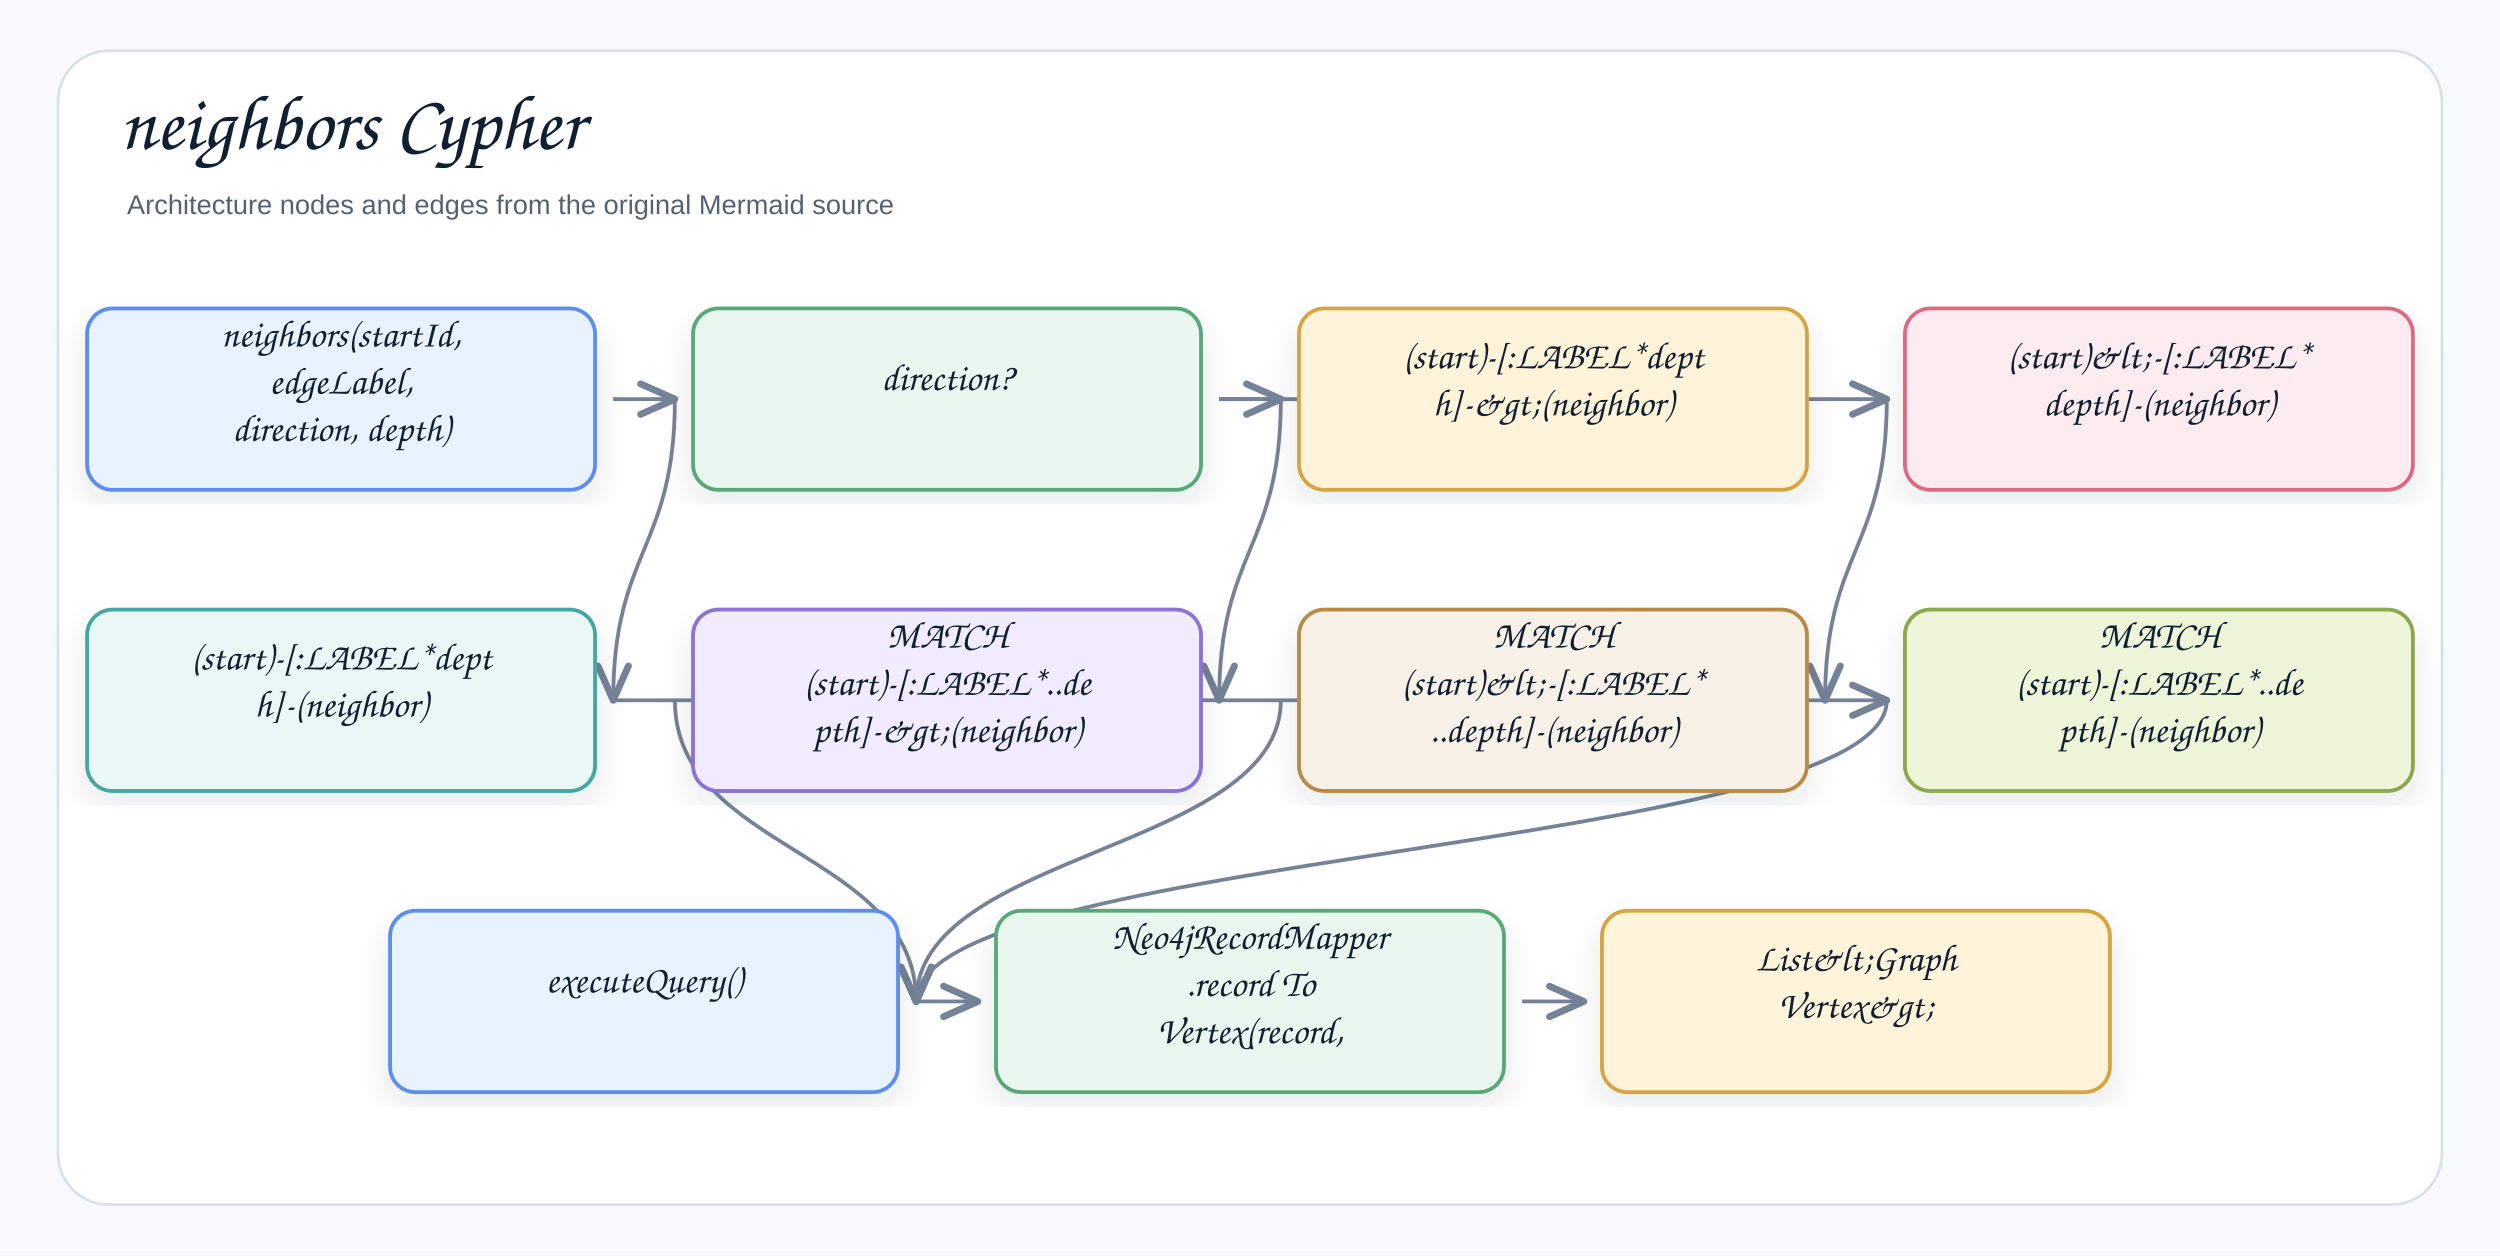
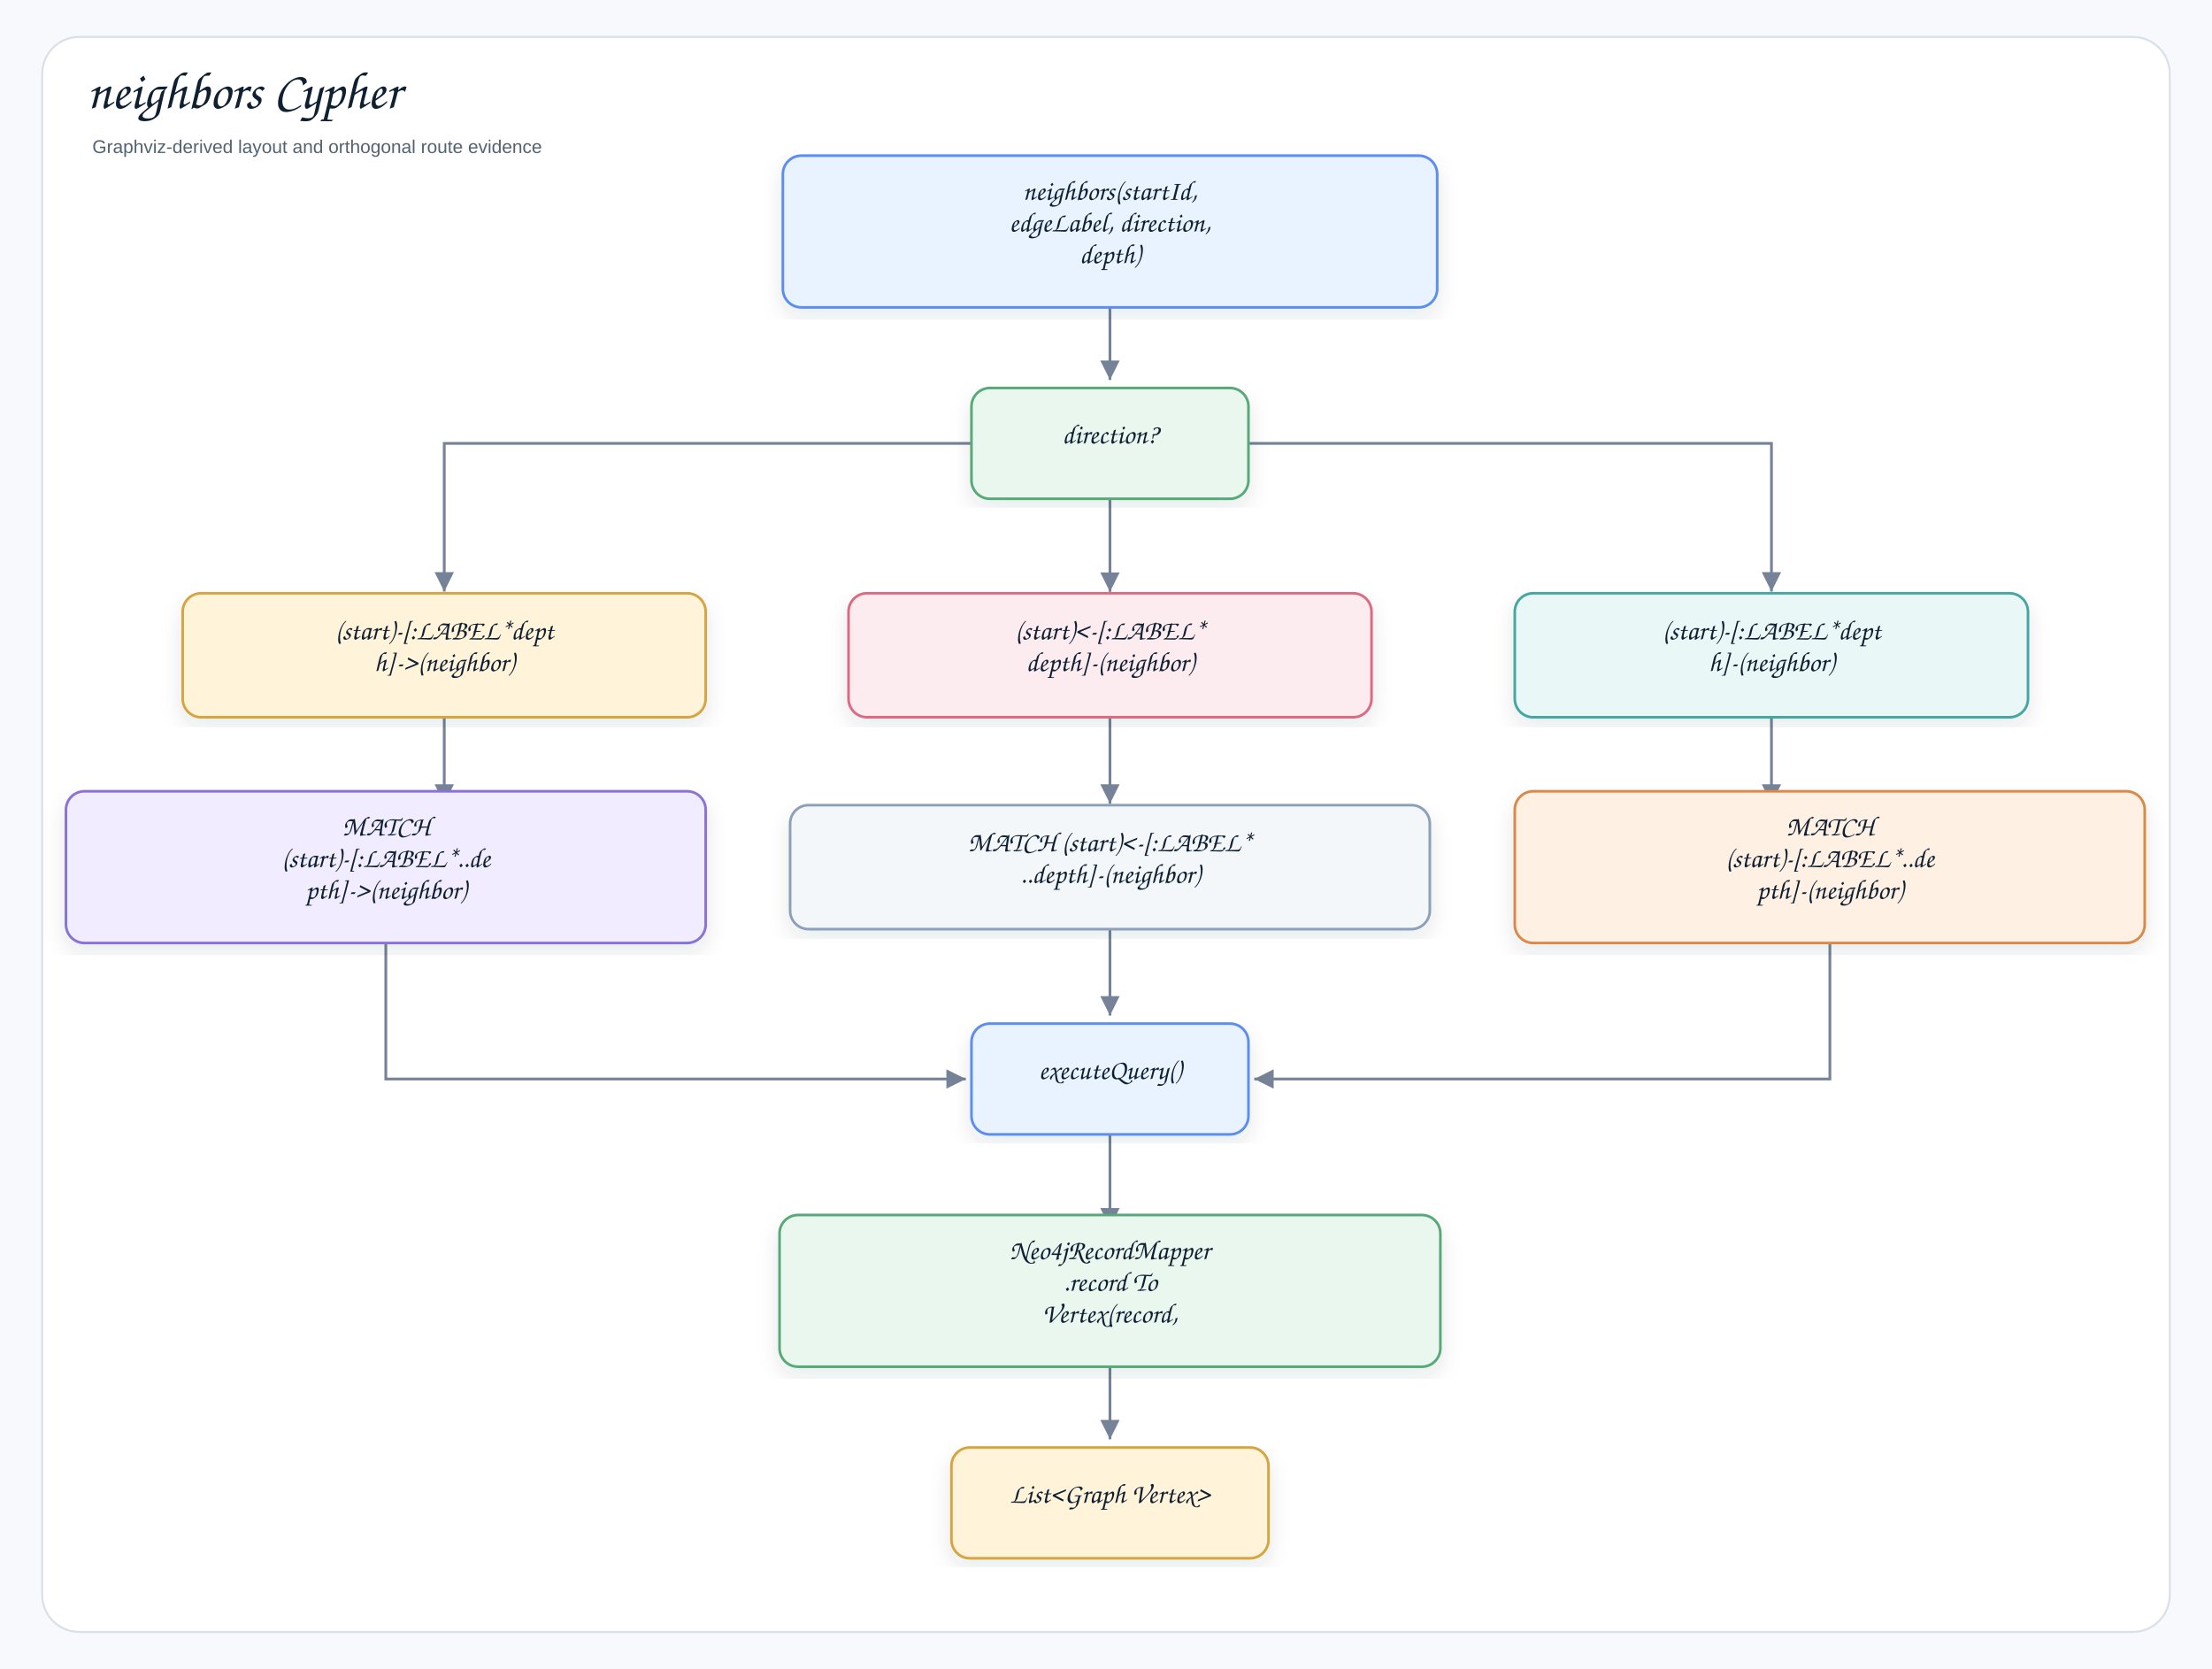
- <svg xmlns="http://www.w3.org/2000/svg" width="1378" height="692" viewBox="0 0 1378 692" role="img" aria-label="neighbors Cypher">
+ <svg xmlns="http://www.w3.org/2000/svg" width="1677" height="1265" viewBox="0 0 1677 1265" role="img" aria-label="neighbors Cypher">
  <defs>
    <filter id="shadow" x="-8%" y="-8%" width="116%" height="116%">
-       <feDropShadow dx="0" dy="8" stdDeviation="9" flood-color="#1f2937" flood-opacity="0.10" />
+       <feDropShadow dx="0" dy="7" stdDeviation="8" flood-color="#1f2937" flood-opacity="0.10" />
    </filter>
-     <marker id="openArrow" markerWidth="12" markerHeight="10" refX="10" refY="5" orient="auto" markerUnits="strokeWidth">
-       <path d="M 1 1 L 10 5 L 1 9" fill="none" stroke="#758297" stroke-width="1.8" stroke-linecap="round" stroke-linejoin="round" />
-     </marker>
-     <marker id="inherit" markerWidth="14" markerHeight="12" refX="12" refY="6" orient="auto" markerUnits="strokeWidth">
-       <path d="M 0 1 L 12 6 L 0 11 Z" fill="#ffffff" stroke="#758297" stroke-width="1.8" />
+     <marker id="arrow" markerWidth="9" markerHeight="9" refX="8" refY="4.5" orient="auto" markerUnits="strokeWidth">
+       <path d="M1,1 L8,4.5 L1,8 Z" fill="#758297" />
    </marker>
    <style>
    .canvas{fill:#f7f9fc}.frame{fill:#fff;stroke:#d8e0ea;stroke-width:1.5}
-     .title{font-family:"Architects Daughter","Comic Sans MS","Comic Sans",cursive;font-size:43px;font-weight:400;fill:#102033}
-     .subtitle{font-family:"Comic Sans MS","Comic Sans","Comic Neue",Arial,sans-serif;font-size:15px;font-weight:400;fill:#536273}
-     .label{font-family:"Architects Daughter","Comic Sans MS","Comic Sans",cursive;font-size:25px;font-weight:400;fill:#102033}
-     .smallLabel{font-family:"Architects Daughter","Comic Sans MS","Comic Sans",cursive;font-size:21px;font-weight:400;fill:#102033}
-     .mono{font-family:"Comic Sans MS","Comic Sans","Comic Neue",Arial,sans-serif;font-size:12px;font-weight:400;fill:#102033}
+     .title{font-family:"Architects Daughter","Comic Sans MS","Comic Sans",cursive;font-size:40px;font-weight:400;fill:#102033}
+     .subtitle{font-family:"Comic Sans MS","Comic Sans","Comic Neue",Arial,sans-serif;font-size:14px;font-weight:400;fill:#536273}
+     .label{font-family:"Architects Daughter","Comic Sans MS","Comic Sans",cursive;font-size:21px;font-weight:400;fill:#102033}
    .small{font-family:"Comic Sans MS","Comic Sans","Comic Neue",Arial,sans-serif;font-size:12px;font-weight:400;fill:#536273}
    .strong{font-family:"Comic Sans MS","Comic Sans","Comic Neue",Arial,sans-serif;font-size:13px;font-weight:400;fill:#102033}
-     .card{stroke-width:2.1;filter:url(#shadow)}.compartment{stroke-width:1.5;fill:none}
-     .line{stroke:#758297;stroke-width:2.1;fill:none;marker-end:url(#openArrow)}
-     .plainLine{stroke:#758297;stroke-width:2.1;fill:none}
-     .dashed{stroke:#758297;stroke-width:2.1;stroke-dasharray:7 6;fill:none;marker-end:url(#openArrow)}
-     .inheritLine{stroke:#758297;stroke-width:2.2;fill:none;marker-end:url(#inherit)}
-     .implLine{stroke:#758297;stroke-width:2.2;stroke-dasharray:8 7;fill:none;marker-end:url(#inherit)}
+     .card{stroke-width:2.0;filter:url(#shadow)}
+     .line{stroke:#758297;stroke-width:2.1;fill:none;marker-end:url(#arrow)}
+     .dashed{stroke:#758297;stroke-width:2.1;stroke-dasharray:7 6;fill:none;marker-end:url(#arrow)}
+     .lifeline{stroke:#b7c2d1;stroke-width:1.8;stroke-dasharray:9 9}
  </style>
  </defs>
-   <rect class="canvas" width="1378" height="692" />
-   <rect class="frame" x="32" y="28" width="1314" height="636" rx="28" />
+   <rect class="canvas" width="1677" height="1265" />
+   <rect class="frame" x="32" y="28" width="1613" height="1209" rx="28" />
  <text class="title" x="66" y="82">neighbors Cypher</text>
-   <text class="subtitle" x="70" y="118">Architecture nodes and edges from the original Mermaid source</text>
-   <path class="line" d="M839 552 C839 552 873 552 873 552" />
-   <path class="line" d="M505 552 C505 552 539 552 539 552" />
-   <path class="line" d="M1040 386 C1040 469 505 469 505 552" />
-   <path class="line" d="M706 386 C706 469 505 469 505 552" />
-   <path class="line" d="M372 386 C372 469 505 469 505 552" />
-   <path class="line" d="M338 386 C338 386 1040 386 1040 386" />
-   <path class="line" d="M1040 220 C1040 303 1006 303 1006 386" />
-   <path class="line" d="M706 220 C706 303 672 303 672 386" />
-   <path class="line" d="M372 220 C372 303 338 303 338 386" />
-   <path class="line" d="M672 220 C672 220 1040 220 1040 220" />
-   <path class="line" d="M672 220 C672 220 706 220 706 220" />
-   <path class="line" d="M338 220 C338 220 372 220 372 220" />
-   <g transform="translate(48,170)">
-     <rect class="card" x="0" y="0" width="280" height="100" rx="14" fill="#E8F3FF" stroke="#5B8DEF" />
-     <text class="smallLabel" x="140" y="21" text-anchor="middle">neighbors(startId,</text>
-     <text class="smallLabel" x="140" y="47" text-anchor="middle">edgeLabel,</text>
-     <text class="smallLabel" x="140" y="73" text-anchor="middle">direction, depth)</text>
+   <text class="subtitle" x="70" y="116">Graphviz-derived layout and orthogonal route evidence</text>
+   <path class="line" d="M841.5 205.7 L841.5 205.7 L841.5 288.0 L841.5 288.0" />
+   <path class="line" d="M777.6 336.1 L641.8 336.1 L336.8 336.1 L336.8 336.1 L336.8 336.1 L336.8 448.4 L336.8 448.4" />
+   <path class="line" d="M841.5 366.3 L841.5 366.3 L841.5 448.6 L841.5 448.6" />
+   <path class="line" d="M905.0 336.1 L1040.0 336.1 L1343.0 336.1 L1343.0 336.1 L1343.0 336.1 L1343.0 448.4 L1343.0 448.4" />
+   <path class="line" d="M336.8 526.9 L336.8 526.9 L336.8 609.2 L336.8 609.2" />
+   <path class="line" d="M841.5 526.9 L841.5 526.9 L841.5 609.2 L841.5 609.2" />
+   <path class="line" d="M1343.0 526.9 L1343.0 526.9 L1343.0 609.2 L1343.0 609.2" />
+   <path class="line" d="M292.5 687.5 L292.5 734.1 L292.5 817.9 L292.5 817.9 L292.5 817.9 L732.2 817.9 L732.2 817.9" />
+   <path class="line" d="M841.5 687.5 L841.5 687.5 L841.5 769.8 L841.5 769.8" />
+   <path class="line" d="M1387.3 687.5 L1387.3 734.1 L1387.3 817.9 L1387.3 817.9 L1387.3 817.9 L950.9 817.9 L950.9 817.9" />
+   <path class="line" d="M841.5 848.1 L841.5 848.1 L841.5 930.4 L841.5 930.4" />
+   <path class="line" d="M841.5 1008.8 L841.5 1008.8 L841.5 1091.0 L841.5 1091.0" />
+   <g transform="translate(593.5,118.0)">
+     <rect class="card" x="0" y="0" width="496.1" height="115.0" rx="14" fill="#E8F3FF" stroke="#5B8DEF" />
+     <text class="label" x="248.0" y="33.5" text-anchor="middle">neighbors(startId,</text>
+     <text class="label" x="248.0" y="57.5" text-anchor="middle">edgeLabel, direction,</text>
+     <text class="label" x="248.0" y="81.5" text-anchor="middle">depth)</text>
  </g>
-   <g transform="translate(382,170)">
-     <rect class="card" x="0" y="0" width="280" height="100" rx="14" fill="#EAF7EF" stroke="#58A978" />
-     <text class="smallLabel" x="140" y="45" text-anchor="middle">direction?</text>
+   <g transform="translate(736.5,294.1)">
+     <rect class="card" x="0" y="0" width="210.0" height="84.0" rx="14" fill="#EAF7EF" stroke="#58A978" />
+     <text class="label" x="105.0" y="42.0" text-anchor="middle">direction?</text>
  </g>
-   <g transform="translate(716,170)">
-     <rect class="card" x="0" y="0" width="280" height="100" rx="14" fill="#FFF3D9" stroke="#D6A441" />
-     <text class="smallLabel" x="140" y="33" text-anchor="middle">(start)-[:LABEL*dept</text>
-     <text class="smallLabel" x="140" y="59" text-anchor="middle">h]-&amp;gt;(neighbor)</text>
+   <g transform="translate(138.5,449.7)">
+     <rect class="card" x="0" y="0" width="396.5" height="94.0" rx="14" fill="#FFF3D9" stroke="#D6A441" />
+     <text class="label" x="198.3" y="35.0" text-anchor="middle">(start)-[:LABEL*dept</text>
+     <text class="label" x="198.3" y="59.0" text-anchor="middle">h]-&gt;(neighbor)</text>
  </g>
-   <g transform="translate(1050,170)">
-     <rect class="card" x="0" y="0" width="280" height="100" rx="14" fill="#FDECEF" stroke="#DC6B82" />
-     <text class="smallLabel" x="140" y="33" text-anchor="middle">(start)&amp;lt;-[:LABEL*</text>
-     <text class="smallLabel" x="140" y="59" text-anchor="middle">depth]-(neighbor)</text>
+   <g transform="translate(643.3,449.7)">
+     <rect class="card" x="0" y="0" width="396.5" height="94.0" rx="14" fill="#FDECEF" stroke="#DC6B82" />
+     <text class="label" x="198.3" y="35.0" text-anchor="middle">(start)&lt;-[:LABEL*</text>
+     <text class="label" x="198.3" y="59.0" text-anchor="middle">depth]-(neighbor)</text>
  </g>
-   <g transform="translate(48,336)">
-     <rect class="card" x="0" y="0" width="280" height="100" rx="14" fill="#E9F7F6" stroke="#45A7A1" />
-     <text class="smallLabel" x="140" y="33" text-anchor="middle">(start)-[:LABEL*dept</text>
-     <text class="smallLabel" x="140" y="59" text-anchor="middle">h]-(neighbor)</text>
+   <g transform="translate(1148.4,449.7)">
+     <rect class="card" x="0" y="0" width="389.1" height="94.0" rx="14" fill="#E9F7F6" stroke="#45A7A1" />
+     <text class="label" x="194.6" y="35.0" text-anchor="middle">(start)-[:LABEL*dept</text>
+     <text class="label" x="194.6" y="59.0" text-anchor="middle">h]-(neighbor)</text>
  </g>
-   <g transform="translate(382,336)">
-     <rect class="card" x="0" y="0" width="280" height="100" rx="14" fill="#F1ECFF" stroke="#8A72D6" />
-     <text class="smallLabel" x="140" y="21" text-anchor="middle">MATCH</text>
-     <text class="smallLabel" x="140" y="47" text-anchor="middle">(start)-[:LABEL*..de</text>
-     <text class="smallLabel" x="140" y="73" text-anchor="middle">pth]-&amp;gt;(neighbor)</text>
+   <g transform="translate(50.0,599.8)">
+     <rect class="card" x="0" y="0" width="485.0" height="115.0" rx="14" fill="#F1ECFF" stroke="#8A72D6" />
+     <text class="label" x="242.5" y="33.5" text-anchor="middle">MATCH</text>
+     <text class="label" x="242.5" y="57.5" text-anchor="middle">(start)-[:LABEL*..de</text>
+     <text class="label" x="242.5" y="81.5" text-anchor="middle">pth]-&gt;(neighbor)</text>
  </g>
-   <g transform="translate(716,336)">
-     <rect class="card" x="0" y="0" width="280" height="100" rx="14" fill="#F7F1E7" stroke="#B88A44" />
-     <text class="smallLabel" x="140" y="21" text-anchor="middle">MATCH</text>
-     <text class="smallLabel" x="140" y="47" text-anchor="middle">(start)&amp;lt;-[:LABEL*</text>
-     <text class="smallLabel" x="140" y="73" text-anchor="middle">..depth]-(neighbor)</text>
+   <g transform="translate(599.0,610.3)">
+     <rect class="card" x="0" y="0" width="485.0" height="94.0" rx="14" fill="#F4F7FA" stroke="#8CA0B8" />
+     <text class="label" x="242.5" y="35.0" text-anchor="middle">MATCH (start)&lt;-[:LABEL*</text>
+     <text class="label" x="242.5" y="59.0" text-anchor="middle">..depth]-(neighbor)</text>
  </g>
-   <g transform="translate(1050,336)">
-     <rect class="card" x="0" y="0" width="280" height="100" rx="14" fill="#EEF6D9" stroke="#8BA84D" />
-     <text class="smallLabel" x="140" y="21" text-anchor="middle">MATCH</text>
-     <text class="smallLabel" x="140" y="47" text-anchor="middle">(start)-[:LABEL*..de</text>
-     <text class="smallLabel" x="140" y="73" text-anchor="middle">pth]-(neighbor)</text>
+   <g transform="translate(1148.4,599.8)">
+     <rect class="card" x="0" y="0" width="477.6" height="115.0" rx="14" fill="#FFF0E4" stroke="#D98A4A" />
+     <text class="label" x="238.8" y="33.5" text-anchor="middle">MATCH</text>
+     <text class="label" x="238.8" y="57.5" text-anchor="middle">(start)-[:LABEL*..de</text>
+     <text class="label" x="238.8" y="81.5" text-anchor="middle">pth]-(neighbor)</text>
  </g>
-   <g transform="translate(215,502)">
-     <rect class="card" x="0" y="0" width="280" height="100" rx="14" fill="#E8F3FF" stroke="#5B8DEF" />
-     <text class="smallLabel" x="140" y="45" text-anchor="middle">executeQuery()</text>
+   <g transform="translate(736.5,775.9)">
+     <rect class="card" x="0" y="0" width="210.0" height="84.0" rx="14" fill="#E8F3FF" stroke="#5B8DEF" />
+     <text class="label" x="105.0" y="42.0" text-anchor="middle">executeQuery()</text>
  </g>
-   <g transform="translate(549,502)">
-     <rect class="card" x="0" y="0" width="280" height="100" rx="14" fill="#EAF7EF" stroke="#58A978" />
-     <text class="smallLabel" x="140" y="21" text-anchor="middle">Neo4jRecordMapper</text>
-     <text class="smallLabel" x="140" y="47" text-anchor="middle">.record To</text>
-     <text class="smallLabel" x="140" y="73" text-anchor="middle">Vertex(record,</text>
+   <g transform="translate(591.0,921.0)">
+     <rect class="card" x="0" y="0" width="501.0" height="115.0" rx="14" fill="#EAF7EF" stroke="#58A978" />
+     <text class="label" x="250.5" y="33.5" text-anchor="middle">Neo4jRecordMapper</text>
+     <text class="label" x="250.5" y="57.5" text-anchor="middle">.record To</text>
+     <text class="label" x="250.5" y="81.5" text-anchor="middle">Vertex(record,</text>
  </g>
-   <g transform="translate(883,502)">
-     <rect class="card" x="0" y="0" width="280" height="100" rx="14" fill="#FFF3D9" stroke="#D6A441" />
-     <text class="smallLabel" x="140" y="33" text-anchor="middle">List&amp;lt;Graph</text>
-     <text class="smallLabel" x="140" y="59" text-anchor="middle">Vertex&amp;gt;</text>
+   <g transform="translate(721.3,1097.2)">
+     <rect class="card" x="0" y="0" width="240.4" height="84.0" rx="14" fill="#FFF3D9" stroke="#D6A441" />
+     <text class="label" x="120.2" y="42.0" text-anchor="middle">List&lt;Graph Vertex&gt;</text>
  </g>
</svg>
